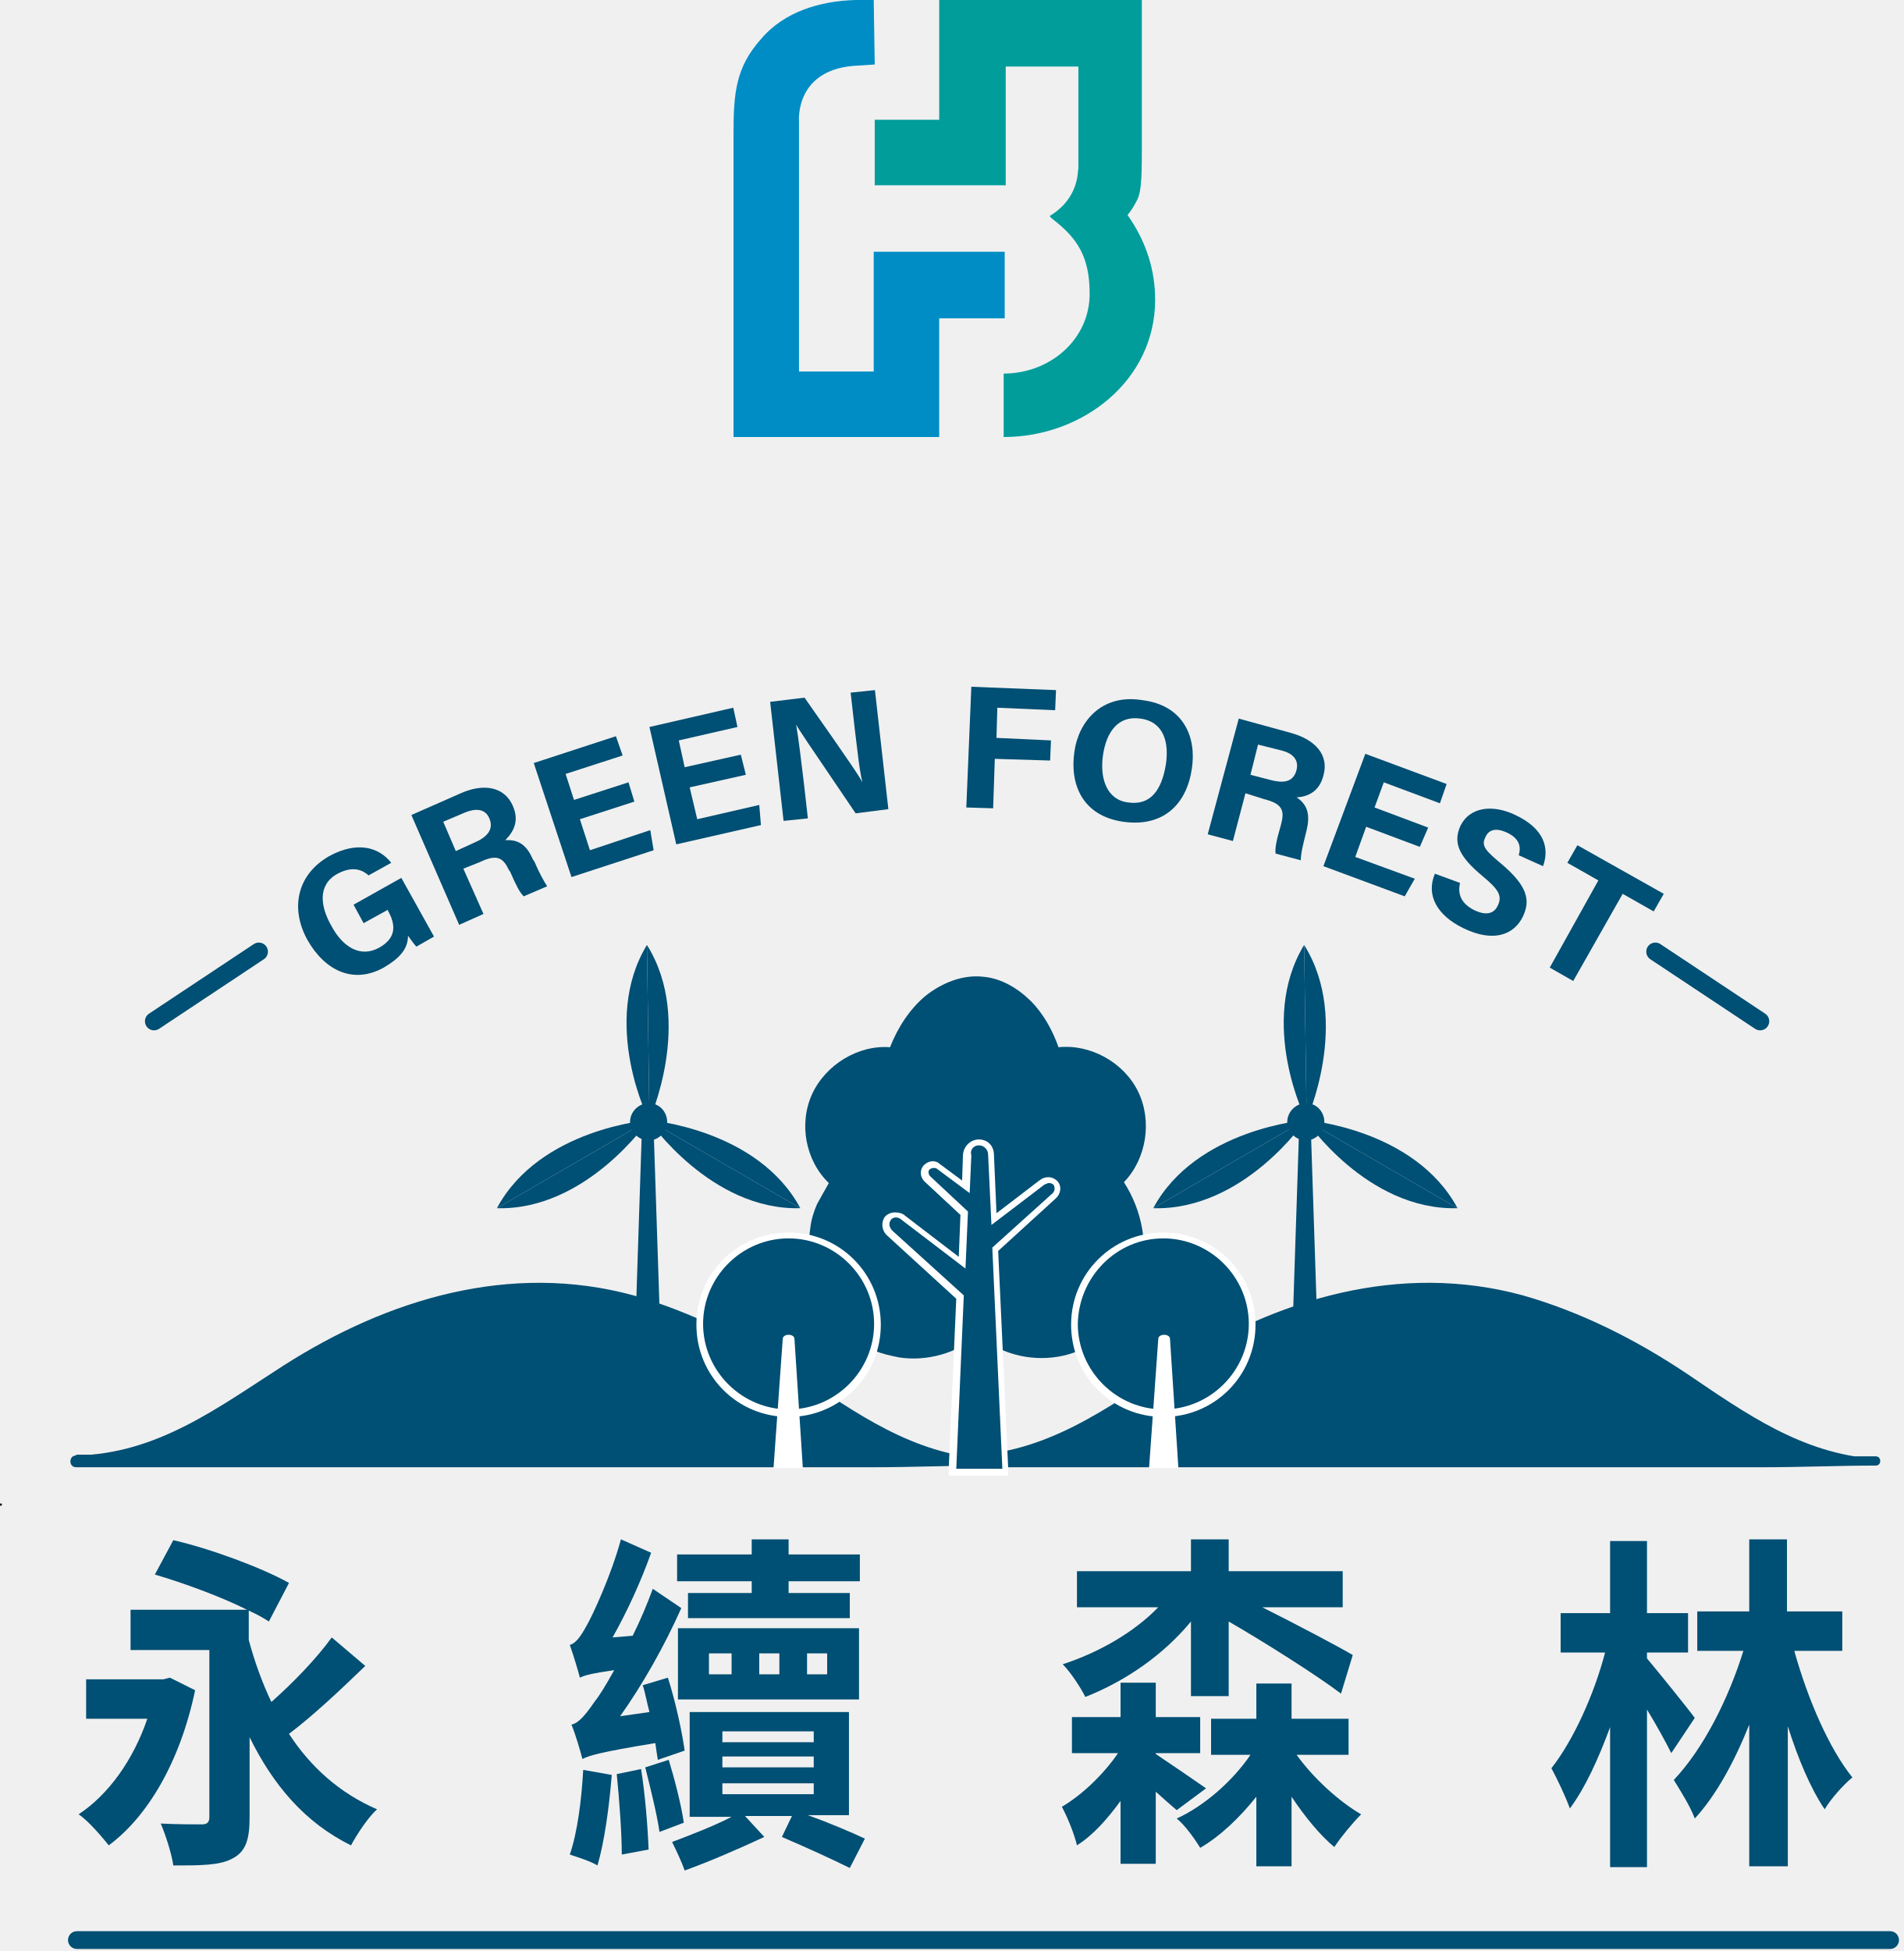
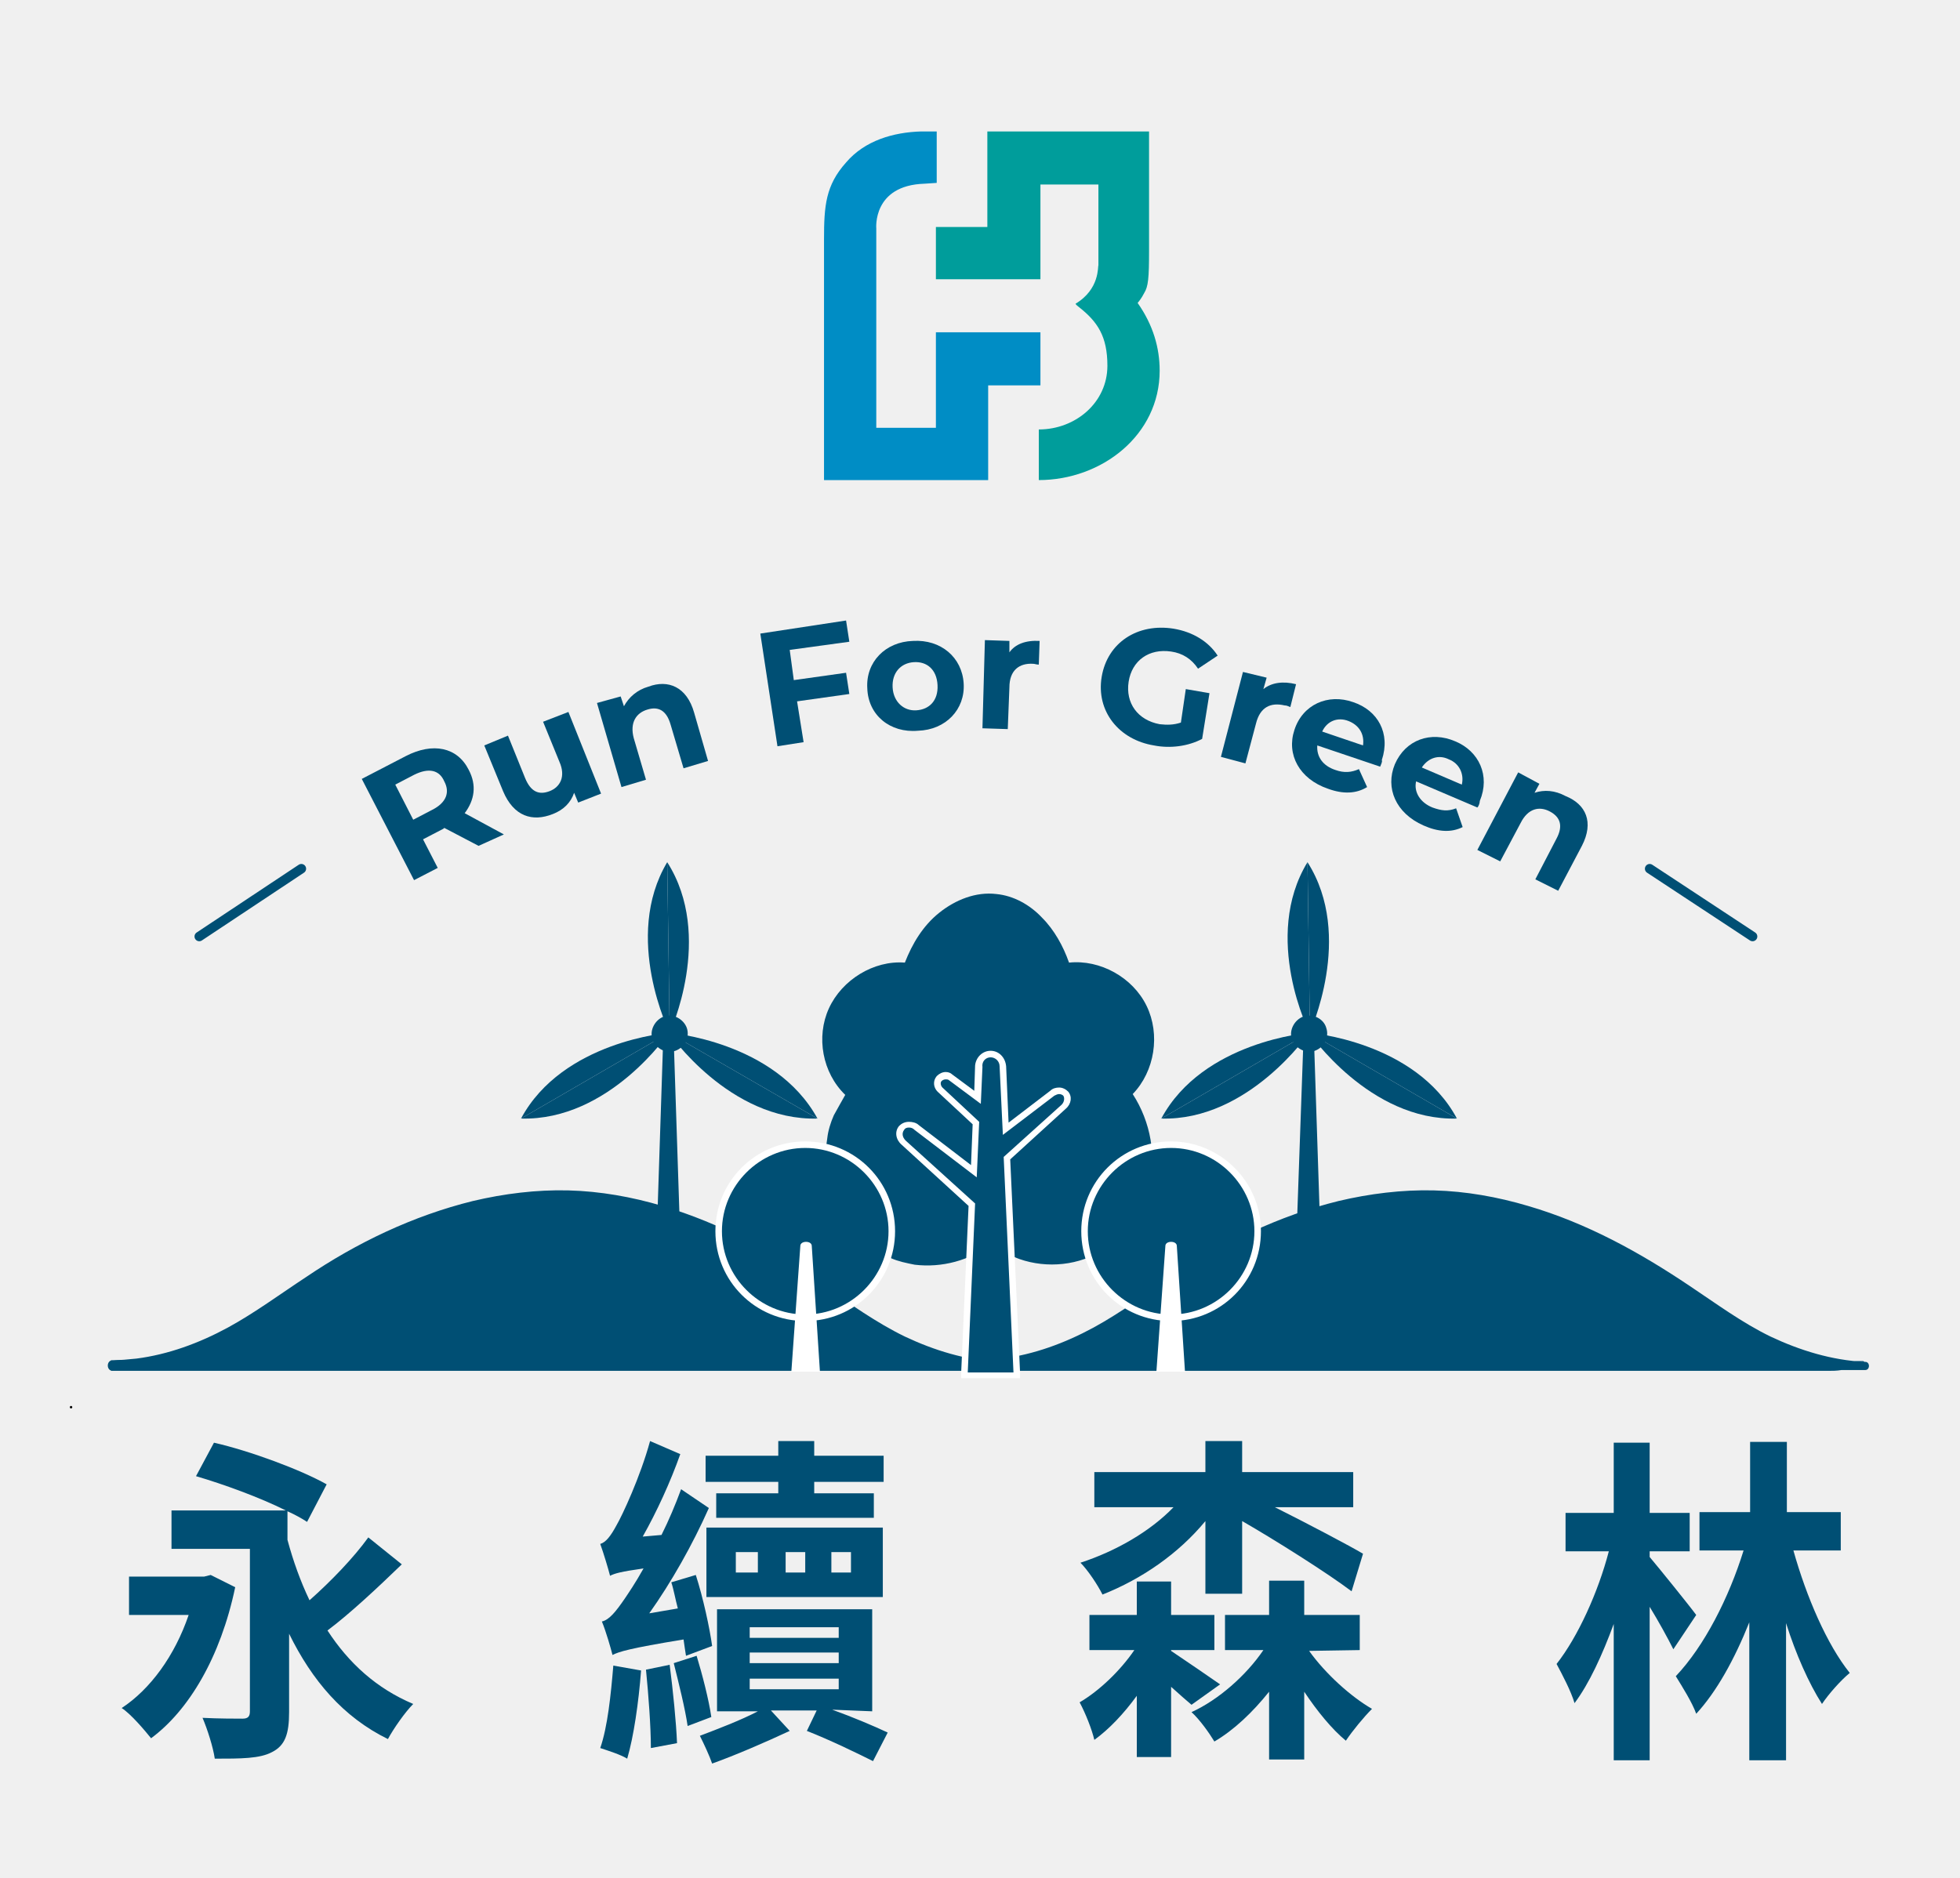
- <svg xmlns="http://www.w3.org/2000/svg" width="122" height="125" viewBox="0 0 122 125" fill="none">
-   <path d="M63.206 93.63C61.057 93.523 58.963 92.932 57.19 92.073C54.612 90.837 52.517 89.172 50.154 87.722C46.072 85.144 40.647 82.619 34.846 82.458C28.83 82.297 22.761 84.983 18.464 87.722C16.154 89.172 14.059 90.891 11.427 92.073C9.494 92.986 7.13 93.63 4.821 93.63H63.206Z" fill="#004F74" />
-   <path d="M63.206 93.469C58.479 93.147 54.881 90.569 51.067 87.99C47.844 85.842 44.353 84.069 40.593 82.995C32.697 80.847 24.855 83.21 18.141 87.507C13.952 90.193 10.085 93.147 4.874 93.254C4.391 93.254 4.391 94.006 4.874 94.006C11.427 94.006 17.98 94.006 24.533 94.006C35.007 94.006 45.535 94.006 56.009 94.006C58.426 94.006 60.789 93.899 63.206 93.899C63.582 93.899 63.582 93.308 63.206 93.308C56.653 93.308 50.1 93.201 43.547 93.201C33.073 93.201 22.546 93.201 12.072 93.201C9.655 93.201 7.291 93.201 4.874 93.201C4.874 93.469 4.874 93.684 4.874 93.953C8.903 93.845 12.394 92.18 15.617 89.978C19.055 87.668 22.546 85.466 26.52 84.123C30.817 82.673 35.276 82.297 39.68 83.371C43.708 84.338 47.468 86.218 50.96 88.528C54.773 91.052 58.426 93.523 63.152 93.791C63.475 93.845 63.475 93.469 63.206 93.469Z" fill="#004F74" />
-   <path d="M120.195 93.63C118.046 93.523 115.952 92.932 114.179 92.073C111.601 90.837 109.506 89.172 107.143 87.722C103.061 85.144 97.636 82.619 91.835 82.458C85.819 82.297 79.749 84.983 75.453 87.722C73.143 89.172 71.048 90.891 68.416 92.073C66.483 92.986 64.119 93.63 61.81 93.63H120.195Z" fill="#004F74" />
-   <path d="M120.195 93.469C115.468 93.147 111.87 90.569 108.056 87.99C104.833 85.842 101.342 84.069 97.582 82.995C89.686 80.847 81.844 83.21 75.13 87.507C70.941 90.193 67.073 93.147 61.863 93.254C61.38 93.254 61.38 94.006 61.863 94.006C68.416 94.006 74.969 94.006 81.522 94.006C91.996 94.006 102.524 94.006 112.997 94.006C115.415 94.006 117.778 93.899 120.195 93.899C120.571 93.899 120.571 93.308 120.195 93.308C113.642 93.308 107.089 93.201 100.536 93.201C90.062 93.201 79.535 93.201 69.061 93.201C66.644 93.201 64.28 93.201 61.863 93.201C61.863 93.469 61.863 93.684 61.863 93.953C65.892 93.845 69.383 92.18 72.606 89.978C76.043 87.668 79.535 85.466 83.509 84.123C87.806 82.673 92.264 82.297 96.669 83.371C100.697 84.338 104.457 86.218 107.949 88.528C111.762 91.052 115.415 93.523 120.141 93.791C120.463 93.845 120.463 93.469 120.195 93.469Z" fill="#004F74" />
-   <path d="M12.502 108.294C11.535 112.913 9.44 116.404 6.969 118.23C6.539 117.693 5.626 116.619 5.036 116.243C6.915 115.008 8.527 112.806 9.44 110.12H5.519V107.595H10.46L10.89 107.488L12.502 108.294ZM23.405 106.736C21.848 108.24 20.021 109.959 18.517 111.087C19.914 113.235 21.794 114.9 24.157 115.921C23.566 116.458 22.868 117.532 22.492 118.23C19.538 116.78 17.497 114.363 15.993 111.302V116.458C15.993 117.908 15.724 118.66 14.865 119.09C14.059 119.52 12.824 119.52 11.105 119.52C10.998 118.768 10.622 117.586 10.299 116.834C11.32 116.888 12.555 116.888 12.931 116.888C13.307 116.888 13.415 116.727 13.415 116.404V105.716H8.366V103.137H15.832C14.113 102.278 11.75 101.419 9.923 100.881L11.105 98.679C13.468 99.216 16.799 100.452 18.517 101.419L17.228 103.889C16.906 103.674 16.422 103.406 15.939 103.191V105.071C16.315 106.467 16.799 107.81 17.389 109.046C18.786 107.81 20.29 106.253 21.257 104.91L23.405 106.736Z" fill="#004F74" />
-   <path d="M42.151 112.752C42.097 112.43 42.043 112.054 41.99 111.678C38.391 112.268 37.746 112.483 37.317 112.698C37.209 112.268 36.887 111.14 36.618 110.496C37.102 110.388 37.532 109.851 38.122 108.992C38.391 108.67 38.821 107.971 39.358 107.005C37.907 107.219 37.478 107.327 37.156 107.488C37.048 107.058 36.726 105.984 36.511 105.393C36.887 105.286 37.209 104.856 37.585 104.158C37.961 103.513 39.143 100.989 39.787 98.626L41.721 99.485C41.077 101.311 40.163 103.298 39.25 104.91L40.539 104.802C41.023 103.836 41.453 102.815 41.828 101.795L43.655 103.03C42.581 105.447 41.184 107.918 39.734 109.959L41.614 109.69C41.453 109.099 41.345 108.455 41.184 107.971L42.795 107.488C43.279 108.992 43.708 110.979 43.87 112.161L42.151 112.752ZM39.197 113.719C39.035 115.813 38.713 118.069 38.283 119.52C37.854 119.251 36.994 118.982 36.511 118.821C36.994 117.425 37.263 115.33 37.37 113.396L39.197 113.719ZM41.077 113.343C41.345 115.008 41.506 117.103 41.56 118.499L39.841 118.821C39.841 117.425 39.68 115.276 39.519 113.665L41.077 113.343ZM42.849 112.752C43.225 113.987 43.655 115.652 43.816 116.78L42.258 117.371C42.097 116.243 41.667 114.524 41.345 113.235L42.849 112.752ZM51.765 116.297C53.108 116.78 54.505 117.371 55.418 117.801L54.451 119.681C53.377 119.144 51.604 118.338 50.1 117.693L50.745 116.351H47.737L48.972 117.693C47.361 118.445 45.373 119.305 43.87 119.842C43.708 119.358 43.333 118.553 43.064 118.016C44.192 117.586 45.749 116.995 46.877 116.404H44.192V109.69H54.397V116.297H51.765ZM48.167 101.311H43.386V99.592H48.167V98.626H50.53V99.592H55.096V101.311H50.53V102.063H54.451V103.674H44.084V102.063H48.167V101.311ZM43.44 104.319H55.042V108.885H43.44V104.319ZM45.427 107.273H46.877V105.93H45.427V107.273ZM46.287 111.624H52.141V110.926H46.287V111.624ZM46.287 113.235H52.141V112.537H46.287V113.235ZM46.287 114.954H52.141V114.256H46.287V114.954ZM49.939 107.273V105.93H48.65V107.273H49.939ZM53.001 105.93H51.712V107.273H53.001V105.93Z" fill="#004F74" />
-   <path d="M75.399 115.975C75.076 115.706 74.593 115.276 74.056 114.793V119.412H71.8V115.384C70.941 116.565 70.028 117.586 69.007 118.23C68.846 117.532 68.416 116.458 68.04 115.76C69.329 115.008 70.726 113.665 71.639 112.322H68.685V110.013H71.8V107.81H74.056V110.013H76.903V112.322H74.056V112.376C74.862 112.913 76.742 114.202 77.279 114.578L75.399 115.975ZM76.312 103.889C74.539 106.038 72.122 107.703 69.544 108.723C69.222 108.079 68.577 107.112 68.094 106.629C70.403 105.877 72.659 104.588 74.217 102.976H69.007V100.667H76.312V98.626H78.729V100.667H86.034V102.976H80.877C83.026 104.05 85.873 105.554 86.678 106.038L85.926 108.509C84.369 107.327 80.877 105.125 78.729 103.889V108.67H76.312V103.889ZM83.08 112.43C84.154 113.933 85.819 115.437 87.216 116.243C86.678 116.78 85.926 117.693 85.497 118.338C84.584 117.586 83.617 116.404 82.757 115.115V119.573H80.501V115.115C79.427 116.458 78.192 117.64 76.903 118.392C76.58 117.855 75.936 116.941 75.399 116.512C77.171 115.706 78.998 114.095 80.125 112.43H77.601V110.12H80.501V107.864H82.757V110.12H86.41V112.43H83.08Z" fill="#004F74" />
-   <path d="M107.089 112.322C106.713 111.57 106.122 110.496 105.531 109.529V119.627H103.168V110.657C102.416 112.698 101.557 114.578 100.59 115.867C100.321 115.115 99.784 113.987 99.408 113.289C100.805 111.516 102.148 108.562 102.846 105.877H99.999V103.352H103.168V98.733H105.531V103.352H108.163V105.877H105.531V106.253C106.122 106.951 108.163 109.475 108.593 110.066L107.089 112.322ZM114.985 105.823C115.844 108.885 117.187 112 118.691 113.88C118.1 114.363 117.294 115.276 116.918 115.921C116.005 114.578 115.2 112.644 114.555 110.603V119.573H112.084V110.496C111.118 112.913 109.936 115.061 108.593 116.512C108.324 115.76 107.68 114.739 107.25 114.041C109.13 112.054 110.742 108.885 111.708 105.769H108.754V103.245H112.084V98.626H114.501V103.245H118.046V105.769H114.985V105.823Z" fill="#004F74" />
-   <path d="M0.04 96.477C0.148 96.477 0.148 96.316 0.04 96.316C-0.013 96.37 -0.013 96.477 0.04 96.477Z" fill="black" />
-   <path d="M63.314 86.003C64.925 87.077 67.073 87.292 68.846 86.648C70.887 85.896 72.498 84.069 73.035 81.975C73.626 79.88 73.197 77.57 72.015 75.744C73.465 74.24 73.841 71.823 72.928 69.943C72.015 68.063 69.867 66.882 67.825 67.096C67.449 66.022 66.859 64.948 66.053 64.142C65.247 63.336 64.173 62.692 63.045 62.584C61.702 62.423 60.359 62.961 59.285 63.82C58.265 64.679 57.513 65.861 57.029 67.096C54.988 66.935 52.893 68.224 52.034 70.104C51.175 71.984 51.604 74.347 53.108 75.798C53.108 75.798 52.41 77.033 52.356 77.141C52.141 77.624 51.98 78.161 51.926 78.644C51.765 79.719 51.765 80.793 52.034 81.814C52.571 83.962 54.021 85.734 56.062 86.54C56.546 86.755 57.083 86.862 57.62 86.97C59.393 87.239 61.273 86.701 62.669 85.573C62.884 85.734 63.099 85.896 63.314 86.003Z" fill="#004F74" />
-   <path d="M61.004 94.275L61.487 83.049L56.975 78.967C56.653 78.698 56.599 78.269 56.814 78C56.922 77.839 57.083 77.785 57.298 77.785C57.459 77.785 57.674 77.839 57.781 77.946L61.541 80.793L61.702 77.624L59.339 75.422C59.124 75.207 59.124 74.885 59.285 74.67C59.392 74.562 59.554 74.455 59.715 74.455C59.822 74.455 59.93 74.509 60.037 74.562L61.81 75.851L61.917 73.81C61.917 73.381 62.293 73.058 62.723 73.058C63.152 73.058 63.528 73.381 63.528 73.81L63.69 77.892L66.751 75.529C66.859 75.422 67.02 75.368 67.181 75.368C67.342 75.368 67.503 75.422 67.611 75.583C67.825 75.798 67.772 76.174 67.503 76.442L63.743 79.826L64.388 94.114H61.004V94.275Z" fill="#004F74" />
-   <path d="M62.723 73.381C63.045 73.381 63.313 73.649 63.313 73.972L63.528 78.483L66.912 75.905C67.02 75.851 67.127 75.798 67.234 75.798C67.342 75.798 67.449 75.851 67.503 75.905C67.611 76.066 67.611 76.335 67.396 76.496L63.582 79.934L64.227 94.114H61.273L61.756 82.995L57.19 78.859C56.975 78.644 56.922 78.376 57.083 78.161C57.137 78.054 57.298 78 57.405 78C57.513 78 57.674 78.054 57.781 78.161L61.863 81.276L62.024 77.624L59.607 75.368C59.5 75.261 59.446 75.046 59.554 74.938C59.607 74.885 59.715 74.831 59.822 74.831C59.876 74.831 59.983 74.831 60.037 74.885L62.132 76.442L62.239 74.025C62.132 73.649 62.4 73.381 62.723 73.381ZM62.723 73.005C62.186 73.005 61.756 73.434 61.702 73.972L61.648 75.637L60.198 74.562C60.091 74.455 59.93 74.401 59.769 74.401C59.554 74.401 59.339 74.509 59.178 74.67C58.909 74.992 58.963 75.422 59.231 75.69L61.541 77.839L61.434 80.524L57.996 77.892C57.835 77.731 57.566 77.678 57.352 77.678C57.083 77.678 56.868 77.785 56.707 77.946C56.438 78.322 56.492 78.859 56.868 79.182L61.273 83.21L60.789 94.114V94.543H61.219H64.173H64.603V94.114L63.958 80.148L67.611 76.818C67.987 76.496 68.04 76.013 67.772 75.69C67.611 75.529 67.396 75.422 67.181 75.422C66.966 75.422 66.805 75.475 66.59 75.637L63.851 77.731L63.69 74.025C63.69 73.381 63.26 73.005 62.723 73.005Z" fill="white" />
-   <path d="M50.53 90.515C47.415 90.515 44.837 87.99 44.837 84.821C44.837 81.652 47.361 79.128 50.53 79.128C53.699 79.128 56.224 81.652 56.224 84.821C56.224 87.99 53.645 90.515 50.53 90.515Z" fill="#004F74" />
-   <path d="M50.53 79.343C53.538 79.343 56.009 81.814 56.009 84.821C56.009 87.829 53.538 90.3 50.53 90.3C47.522 90.3 45.051 87.829 45.051 84.821C45.051 81.814 47.522 79.343 50.53 79.343ZM50.53 78.967C47.254 78.967 44.622 81.599 44.622 84.875C44.622 88.152 47.254 90.784 50.53 90.784C53.806 90.784 56.438 88.152 56.438 84.875C56.438 81.599 53.806 78.967 50.53 78.967Z" fill="white" />
-   <path d="M74.54 90.515C71.424 90.515 68.846 87.99 68.846 84.821C68.846 81.652 71.37 79.128 74.54 79.128C77.709 79.128 80.233 81.652 80.233 84.821C80.233 87.99 77.709 90.515 74.54 90.515Z" fill="#004F74" />
-   <path d="M74.539 79.343C77.547 79.343 80.018 81.814 80.018 84.821C80.018 87.829 77.547 90.3 74.539 90.3C71.531 90.3 69.061 87.829 69.061 84.821C69.114 81.814 71.531 79.343 74.539 79.343ZM74.539 78.967C71.263 78.967 68.631 81.599 68.631 84.875C68.631 88.152 71.263 90.784 74.539 90.784C77.816 90.784 80.448 88.152 80.448 84.875C80.448 81.599 77.816 78.967 74.539 78.967Z" fill="white" />
-   <path d="M51.443 94.06H49.563L50.154 85.788C50.154 85.627 50.315 85.52 50.53 85.52C50.745 85.52 50.906 85.627 50.906 85.788L51.443 94.06Z" fill="white" />
-   <path d="M75.506 94.06H73.626L74.217 85.788C74.217 85.627 74.378 85.52 74.593 85.52C74.808 85.52 74.969 85.627 74.969 85.788L75.506 94.06Z" fill="white" />
-   <path d="M41.453 60.543L41.614 71.769C41.56 71.823 38.445 65.485 41.453 60.543Z" fill="#004F74" />
-   <path d="M41.453 60.543L41.614 71.769C41.56 71.823 44.514 65.431 41.453 60.543Z" fill="#004F74" />
-   <path d="M51.282 77.409L41.56 71.769C41.56 71.769 45.535 77.57 51.282 77.409Z" fill="#004F74" />
-   <path d="M51.282 77.409L41.56 71.769C41.56 71.769 48.542 72.306 51.282 77.409Z" fill="#004F74" />
-   <path d="M31.838 77.409L41.56 71.769C41.56 71.769 34.577 72.306 31.838 77.409Z" fill="#004F74" />
-   <path d="M31.838 77.409L41.56 71.769C41.56 71.769 37.585 77.57 31.838 77.409Z" fill="#004F74" />
-   <path d="M42.581 93.576H40.432L41.13 72.36H41.882L42.581 93.576Z" fill="#004F74" />
-   <path d="M42.688 71.501C42.903 72.145 42.527 72.79 41.936 73.005C41.291 73.219 40.647 72.844 40.432 72.253C40.217 71.608 40.593 70.964 41.184 70.749C41.829 70.534 42.473 70.856 42.688 71.501Z" fill="#004F74" />
-   <path d="M83.563 60.543L83.724 71.769C83.671 71.823 80.555 65.485 83.563 60.543Z" fill="#004F74" />
-   <path d="M83.563 60.543L83.724 71.769C83.67 71.823 86.625 65.431 83.563 60.543Z" fill="#004F74" />
-   <path d="M93.392 77.409L83.671 71.769C83.671 71.769 87.591 77.57 93.392 77.409Z" fill="#004F74" />
-   <path d="M93.392 77.409L83.671 71.769C83.671 71.769 90.653 72.306 93.392 77.409Z" fill="#004F74" />
-   <path d="M73.895 77.409L83.617 71.769C83.671 71.769 76.634 72.306 73.895 77.409Z" fill="#004F74" />
-   <path d="M73.895 77.409L83.617 71.769C83.671 71.769 79.696 77.57 73.895 77.409Z" fill="#004F74" />
-   <path d="M84.691 93.576H82.543L83.241 72.36H83.993L84.691 93.576Z" fill="#004F74" />
-   <path d="M84.799 71.501C85.013 72.145 84.637 72.79 84.047 73.005C83.402 73.219 82.757 72.844 82.543 72.253C82.328 71.608 82.704 70.964 83.295 70.749C83.939 70.534 84.584 70.856 84.799 71.501Z" fill="#004F74" />
-   <path d="M27.809 60.006L26.681 60.651C26.52 60.49 26.306 60.167 26.144 59.953C26.144 60.866 25.5 61.456 24.587 61.994C22.653 63.068 20.827 62.209 19.699 60.221C18.625 58.288 18.947 56.085 21.096 54.85C22.868 53.883 24.265 54.259 25.07 55.28L23.62 56.085C23.244 55.763 22.653 55.441 21.633 55.978C20.343 56.676 20.505 58.073 21.257 59.362C21.955 60.651 23.083 61.403 24.318 60.705C25.446 60.06 25.339 59.201 24.855 58.341V58.288L23.298 59.147L22.653 57.965L25.715 56.246L27.809 60.006Z" fill="#004F74" />
-   <path d="M29.689 55.656L30.979 58.556L29.421 59.254L26.359 52.218L29.528 50.822C30.979 50.177 32.321 50.392 32.858 51.627C33.288 52.594 32.912 53.292 32.375 53.829C33.288 53.776 33.772 54.205 34.148 55.065L34.255 55.226C34.523 55.87 34.846 56.461 35.061 56.783L33.557 57.428C33.288 57.16 33.073 56.73 32.697 55.87L32.59 55.709C32.214 54.904 31.784 54.742 30.764 55.226L29.689 55.656ZM29.206 54.528L30.388 53.99C31.14 53.668 31.677 53.185 31.355 52.433C31.086 51.788 30.441 51.788 29.797 52.057L28.4 52.648L29.206 54.528Z" fill="#004F74" />
-   <path d="M40.647 51.359L37.156 52.487L37.8 54.474L41.667 53.185L41.882 54.474L36.618 56.193L34.201 48.888L39.465 47.169L39.895 48.404L36.242 49.586L36.779 51.251L40.271 50.123L40.647 51.359Z" fill="#004F74" />
-   <path d="M47.791 49.64L44.192 50.446L44.675 52.487L48.65 51.573L48.757 52.862L43.332 54.098L41.614 46.578L46.985 45.343L47.253 46.578L43.494 47.438L43.87 49.156L47.468 48.351L47.791 49.64Z" fill="#004F74" />
-   <path d="M50.208 52.594L49.348 44.967L51.55 44.698C54.612 49.049 55.095 49.801 55.257 50.123C55.042 49.21 54.934 47.975 54.773 46.739L54.505 44.376L56.062 44.215L56.922 51.842L54.827 52.111C51.55 47.276 51.174 46.739 51.013 46.417C51.174 47.384 51.336 48.727 51.497 50.069L51.765 52.433L50.208 52.594Z" fill="#004F74" />
-   <path d="M62.239 44L67.664 44.215L67.61 45.504L63.904 45.343L63.85 47.276L67.342 47.438L67.288 48.727L63.743 48.619L63.636 51.788L61.917 51.735L62.239 44Z" fill="#004F74" />
-   <path d="M76.366 49.264C76.043 51.466 74.593 53.024 71.961 52.648C69.383 52.272 68.524 50.284 68.846 48.136C69.114 46.256 70.565 44.43 73.197 44.859C75.829 45.182 76.688 47.223 76.366 49.264ZM70.672 48.404C70.457 49.908 70.941 51.251 72.284 51.412C73.734 51.627 74.432 50.607 74.701 48.995C74.915 47.599 74.593 46.256 73.089 46.041C71.639 45.826 70.887 46.901 70.672 48.404Z" fill="#004F74" />
-   <path d="M79.803 50.822L78.998 53.883L77.386 53.453L79.374 46.041L82.704 46.954C84.261 47.384 85.174 48.351 84.798 49.694C84.53 50.714 83.832 51.036 83.08 51.09C83.832 51.573 83.939 52.272 83.724 53.185L83.671 53.4C83.509 54.044 83.348 54.689 83.348 55.118L81.737 54.689C81.683 54.367 81.79 53.829 82.059 52.916L82.113 52.701C82.328 51.842 82.059 51.466 80.985 51.197L79.803 50.822ZM80.125 49.64L81.361 49.962C82.166 50.177 82.865 50.177 83.08 49.318C83.241 48.619 82.757 48.243 82.113 48.082L80.609 47.706L80.125 49.64Z" fill="#004F74" />
-   <path d="M90.975 54.259L87.538 52.97L86.839 54.904L90.653 56.3L90.008 57.428L84.798 55.495L87.484 48.297L92.694 50.231L92.264 51.466L88.666 50.123L88.075 51.735L91.512 53.024L90.975 54.259Z" fill="#004F74" />
-   <path d="M93.553 56.569C93.392 57.267 93.607 57.858 94.413 58.288C95.272 58.717 95.756 58.502 95.97 58.019C96.293 57.374 95.97 56.945 95.004 56.139C93.446 54.85 93.124 53.99 93.553 52.97C94.144 51.681 95.648 51.52 97.098 52.218C98.925 53.077 99.301 54.313 98.871 55.495L97.313 54.796C97.474 54.259 97.367 53.722 96.561 53.346C95.863 53.024 95.38 53.131 95.165 53.668C94.896 54.205 95.219 54.528 96.185 55.333C97.904 56.783 98.065 57.697 97.582 58.717C97.045 59.845 95.756 60.436 93.768 59.469C92.103 58.663 91.351 57.374 91.942 55.978L93.553 56.569Z" fill="#004F74" />
-   <path d="M102.416 56.408L100.429 55.28L101.073 54.152L106.606 57.267L105.961 58.395L103.974 57.267L100.805 62.853L99.301 61.994L102.416 56.408Z" fill="#004F74" />
-   <path d="M9.87 65.431L16.584 60.973" stroke="#004F74" stroke-width="1.165" stroke-miterlimit="10" stroke-linecap="round" stroke-linejoin="round" />
-   <path d="M112.782 65.431L106.068 60.973" stroke="#004F74" stroke-width="1.165" stroke-miterlimit="10" stroke-linecap="round" stroke-linejoin="round" />
-   <path d="M4.928 124.3H121.108" stroke="#004F74" stroke-width="1.139" stroke-miterlimit="10" stroke-linecap="round" stroke-linejoin="round" />
-   <path d="M67.262 13.836C67.262 13.836 67.262 13.902 67.525 14.098C69.033 15.279 69.82 16.459 69.82 18.82C69.82 21.77 67.262 23.934 64.311 23.934V28C69.361 28 74.016 24.393 74.016 19.213C74.016 17.377 73.492 15.541 72.246 13.771C72.311 13.705 72.574 13.377 72.77 12.984C73.098 12.459 73.164 11.803 73.164 9.574V0H60.18V7.672H56.049V11.869H64.443V4.262H69.098V10.82C69.033 10.82 69.23 12.656 67.262 13.836Z" fill="#009D9B" />
-   <path d="M55.984 0H54.803C52.574 0.066 50.279 0.721 48.77 2.492C47.131 4.328 47 5.967 47 8.656V28H60.18V20.393H64.377V16.131H55.984V23.803H51.197V7.803C51.197 7.803 50.869 4.328 55.066 4.197L56.049 4.131L55.984 0Z" fill="#008DC5" />
+ <svg xmlns="http://www.w3.org/2000/svg" version="1.1" id="圖層_1" x="0px" y="0px" viewBox="0 0 240 230" style="enable-background:new 0 0 240 230;" xml:space="preserve">
+   <style type="text/css">
+ 	.st0{fill:#004F74;}
+ 	.st1{fill:#FFFFFF;}
+ 	.st2{fill:none;stroke:#004F74;stroke-width:1.165;stroke-linecap:round;stroke-linejoin:round;stroke-miterlimit:10;}
+ 	.st3{fill:#009D9B;}
+ 	.st4{fill:#008DC5;}
+ </style>
+   <g>
+     <g>
+       <g>
+         <g>
+           <path class="st0" d="M122.3,167.2c-4-0.2-7.9-1.3-11.2-2.9c-4.8-2.3-8.7-5.4-13.1-8.1c-7.6-4.9-17.7-9.5-28.5-9.8      c-11.2-0.3-22.5,4.7-30.5,9.8c-4.3,2.8-8.2,5.9-13.1,8.1c-3.6,1.7-8,2.9-12.3,2.9L122.3,167.2z" />
+           <g>
+             <path class="st0" d="M122.3,166.8c-4-0.2-7.9-1.4-11.5-3.1c-3.5-1.7-6.7-4-9.9-6.2c-6.1-4.1-12.7-7.7-19.8-9.8       c-3.7-1.1-7.6-1.8-11.5-1.9c-3.9-0.1-7.9,0.4-11.7,1.3c-7.3,1.8-14.2,5.1-20.4,9.3c-3.2,2.1-6.3,4.4-9.6,6.2       c-3.5,1.9-7.3,3.3-11.2,3.8c-1,0.1-2,0.2-2.9,0.2c-0.8,0-0.8,1.3,0,1.3c1,0,1.9,0,2.9,0c2.6,0,5.3,0,7.9,0c3.9,0,7.8,0,11.7,0       c4.7,0,9.5,0,14.2,0c5.2,0,10.4,0,15.7,0c5.3,0,10.5,0,15.8,0c4.9,0,9.8,0,14.7,0c4.1,0,8.3,0,12.4,0c3,0,5.9,0,8.9,0       c0.5,0,1,0,1.6-0.1c0.3,0,0.4,0,0.7,0c0.2,0,0.4,0,0.6,0c0.3,0,0.6,0,0.9,0c0.1,0,0.2,0,0.3,0c0,0,0.1,0,0.1,0s0.1,0,0.1,0       c0.4,0-0.1,0,0,0c0,0,0.2,0,0.2,0c0.6,0,0.6-1,0-1c-0.1,0-0.1,0-0.2,0C122,166.7,121.3,166.7,122.3,166.8       c-0.1-0.1-0.2-0.1-0.2-0.1c0,0,0,0-0.1,0c0,0-0.1,0-0.1,0c-0.1,0-0.2,0-0.3,0c-0.3,0-0.6,0-0.9,0c-0.2,0-0.4,0-0.6,0       c-0.2,0-0.1,0-0.3,0c-0.1,0-0.2,0-0.4,0c-2.6-0.1-5.3-0.1-7.9-0.1c-3.9,0-7.8,0-11.7,0c-4.7,0-9.5,0-14.2,0       c-5.2,0-10.4,0-15.6,0c-5.3,0-10.5,0-15.8,0c-4.9,0-9.8,0-14.7,0c-4.2,0-8.3,0-12.5,0c-3,0-6,0-8.9,0c-1.4,0-2.9-0.1-4.3,0       c-0.1,0-0.1,0-0.2,0c0,0.4,0,0.9,0,1.3c3.9,0,7.8-1,11.4-2.5c3.6-1.5,6.8-3.7,10-5.9c3-2.1,6-4.1,9.3-5.8       c3.4-1.8,7-3.4,10.7-4.6c3.8-1.2,7.7-2,11.7-2.3s7.9,0.3,11.8,1.2c7.3,1.7,14.1,5,20.3,9.1c3.2,2.1,6.3,4.4,9.7,6.2       c3.4,1.9,7.1,3.3,11,3.9c0.9,0.1,1.9,0.2,2.8,0.3C122.8,167.6,122.8,166.9,122.3,166.8z" />
+           </g>
+         </g>
+         <g>
+           <path class="st0" d="M228.3,167.2c-4-0.2-7.9-1.3-11.2-2.9c-4.8-2.3-8.7-5.4-13.1-8.1c-7.6-4.9-17.7-9.5-28.5-9.8      c-11.2-0.3-22.5,4.7-30.4,9.8c-4.3,2.8-8.2,5.9-13.1,8.1c-3.6,1.7-8,2.9-12.3,2.9L228.3,167.2z" />
+           <g>
+             <path class="st0" d="M228.3,166.8c-4-0.2-7.9-1.4-11.5-3.1c-3.5-1.7-6.6-4-9.9-6.2c-6.1-4.1-12.6-7.7-19.8-9.8       c-3.7-1.1-7.6-1.8-11.5-1.9c-3.9-0.1-7.9,0.4-11.7,1.3c-7.3,1.8-14.1,5.1-20.4,9.3c-3.2,2.1-6.3,4.4-9.6,6.2       c-3.5,1.9-7.3,3.3-11.2,3.8c-1,0.1-2,0.2-2.9,0.2c-0.8,0-0.8,1.3,0,1.3c1,0,1.9,0,2.9,0c2.6,0,5.3,0,7.9,0c3.9,0,7.8,0,11.7,0       c4.7,0,9.5,0,14.2,0c5.2,0,10.4,0,15.6,0c5.3,0,10.5,0,15.8,0c4.9,0,9.8,0,14.7,0c4.1,0,8.3,0,12.4,0c3,0,5.9,0,8.9,0       c0.5,0,1,0,1.6-0.1c0.4,0,0.4,0,0.7,0c0.2,0,0.4,0,0.6,0c0.3,0,0.6,0,0.9,0c0.1,0,0.2,0,0.3,0c0,0,0.1,0,0.1,0s0.1,0,0.1,0       c0.4,0-0.1,0,0,0c0,0,0.1,0,0.2,0c0.6,0,0.6-1,0-1c-0.1,0-0.1,0-0.2,0S227.4,166.7,228.3,166.8c-0.1-0.1-0.2-0.1-0.2-0.1       c0,0,0,0-0.1,0c0,0-0.1,0-0.1,0c-0.1,0-0.2,0-0.3,0c-0.3,0-0.6,0-0.9,0c-0.2,0-0.4,0-0.6,0c-0.2,0-0.1,0-0.3,0       c-0.1,0-0.2,0-0.4,0c-2.6-0.1-5.3-0.1-7.9-0.1c-3.9,0-7.8,0-11.6,0c-4.7,0-9.5,0-14.2,0c-5.2,0-10.4,0-15.6,0       c-5.3,0-10.5,0-15.8,0c-4.9,0-9.8,0-14.7,0c-4.1,0-8.3,0-12.4,0c-3,0-5.9,0-8.9,0c-1.4,0-2.9-0.1-4.3,0c-0.1,0-0.1,0-0.2,0       c0,0.4,0,0.9,0,1.3c3.9,0,7.8-1,11.4-2.5c3.6-1.5,6.8-3.7,10-5.9c3-2.1,6-4.1,9.3-5.8c3.4-1.8,7-3.4,10.7-4.6       c3.8-1.2,7.7-2,11.7-2.3s7.9,0.3,11.8,1.2c7.3,1.7,14.1,5,20.3,9.1c3.2,2.1,6.3,4.4,9.7,6.2c3.4,1.9,7.1,3.3,11,3.9       c0.9,0.1,1.9,0.2,2.8,0.3C228.8,167.6,228.8,166.9,228.3,166.8z" />
+           </g>
+         </g>
+       </g>
+       <g>
+         <path class="st0" d="M28.8,194.4c-1.8,8.6-5.7,15.1-10.3,18.5c-0.8-1-2.5-3-3.6-3.7c3.5-2.3,6.5-6.4,8.2-11.4h-7.3v-4.7H25     l0.8-0.2L28.8,194.4z M49.2,191.6c-2.9,2.8-6.3,6-9.1,8.1c2.6,4,6,7.1,10.5,9c-1,1-2.4,3-3.1,4.3c-5.5-2.7-9.3-7.2-12.1-12.9v9.6     c0,2.7-0.5,4.1-2.1,4.9c-1.5,0.8-3.8,0.8-7,0.8c-0.2-1.4-0.9-3.6-1.5-5c1.9,0.1,4.2,0.1,4.9,0.1c0.7,0,0.9-0.3,0.9-0.9v-19.9H21     V185H35c-3.2-1.6-7.6-3.2-11-4.2l2.2-4.1c4.4,1,10.6,3.3,13.8,5.1l-2.4,4.6c-0.6-0.4-1.5-0.9-2.4-1.3v3.5     c0.7,2.6,1.6,5.1,2.7,7.4c2.6-2.3,5.4-5.2,7.2-7.7L49.2,191.6z" />
+         <path class="st0" d="M84,202.8c-0.1-0.6-0.2-1.3-0.3-2c-6.7,1.1-7.9,1.5-8.7,1.9c-0.2-0.8-0.8-2.9-1.3-4.1     c0.9-0.2,1.7-1.2,2.8-2.8c0.4-0.6,1.3-1.9,2.3-3.7c-2.8,0.4-3.5,0.6-4.1,0.9c-0.2-0.8-0.8-2.8-1.2-3.9c0.7-0.2,1.3-1,2-2.3     c0.7-1.2,2.9-5.9,4.1-10.3l3.7,1.6c-1.2,3.4-2.9,7.1-4.6,10.1L81,188c0.9-1.8,1.7-3.7,2.4-5.6l3.4,2.3c-2,4.5-4.6,9.1-7.3,12.9     L83,197c-0.3-1.1-0.5-2.3-0.8-3.2l3-0.9c0.9,2.8,1.7,6.5,2,8.7L84,202.8z M78.5,204.6c-0.3,3.9-0.9,8.1-1.7,10.8     c-0.8-0.5-2.4-1-3.3-1.3c0.9-2.6,1.3-6.5,1.6-10.1L78.5,204.6z M82,203.9c0.4,3.1,0.8,7,0.9,9.6l-3.2,0.6c0-2.6-0.3-6.6-0.6-9.6     L82,203.9z M85.3,202.8c0.7,2.3,1.5,5.4,1.8,7.5l-2.9,1.1c-0.3-2.1-1.1-5.3-1.7-7.7L85.3,202.8z M101.9,209.4     c2.5,0.9,5.1,2,6.8,2.8l-1.8,3.5c-2-1-5.3-2.6-8.1-3.7l1.2-2.5h-5.6l2.3,2.5c-3,1.4-6.7,3-9.5,4c-0.3-0.9-1-2.4-1.5-3.4     c2.1-0.8,5-1.9,7.1-3h-5v-12.5h19v12.5L101.9,209.4L101.9,209.4z M95.3,181.5h-8.9v-3.2h8.9v-1.8h4.4v1.8h8.5v3.2h-8.5v1.4h7.3v3     H87.7v-3h7.6V181.5z M86.5,187.1h21.6v8.5H86.5V187.1z M90.1,192.6h2.7v-2.5h-2.7V192.6z M91.8,200.6h10.9v-1.3H91.8V200.6z      M91.8,203.7h10.9v-1.3H91.8V203.7z M91.8,206.9h10.9v-1.3H91.8V206.9z M98.6,192.6v-2.5h-2.4v2.5H98.6z M104.2,190.1h-2.4v2.5     h2.4V190.1z" />
+         <path class="st0" d="M145.9,208.8c-0.6-0.5-1.5-1.3-2.5-2.2v8.6h-4.2v-7.5c-1.6,2.2-3.4,4.1-5.2,5.4c-0.3-1.3-1.1-3.3-1.8-4.6     c2.4-1.4,5-3.9,6.7-6.4h-5.5v-4.3h5.8v-4.1h4.2v4.1h5.3v4.3h-5.3v0.1c1.5,1,5,3.4,6,4.1L145.9,208.8z M147.6,186.3     c-3.3,4-7.8,7.1-12.6,9c-0.6-1.2-1.8-3-2.7-3.9c4.3-1.4,8.5-3.8,11.4-6.8H134v-4.3h13.6v-3.8h4.5v3.8h13.6v4.3h-9.6     c4,2,9.3,4.8,10.8,5.7l-1.4,4.6c-2.9-2.2-9.4-6.3-13.4-8.6v8.9h-4.5L147.6,186.3L147.6,186.3z M160.3,202.2     c2,2.8,5.1,5.6,7.7,7.1c-1,1-2.4,2.7-3.2,3.9c-1.7-1.4-3.5-3.6-5.1-6v8.3h-4.3v-8.3c-2,2.5-4.3,4.7-6.7,6.1     c-0.6-1-1.8-2.7-2.8-3.6c3.3-1.5,6.7-4.5,8.8-7.6H150v-4.3h5.4v-4.2h4.3v4.2h6.8v4.3L160.3,202.2L160.3,202.2z" />
+         <path class="st0" d="M204.9,202c-0.7-1.4-1.8-3.4-2.9-5.2v18.8h-4.4v-16.7c-1.4,3.8-3,7.3-4.8,9.7c-0.4-1.4-1.5-3.5-2.2-4.8     c2.6-3.3,5.1-8.8,6.4-13.8h-5.3v-4.7h5.9v-8.6h4.4v8.6h4.9v4.7H202v0.7c1.1,1.3,4.9,6,5.7,7.1L204.9,202z M219.6,189.9     c1.6,5.7,4.1,11.5,6.9,15c-1.1,0.9-2.6,2.6-3.4,3.8c-1.6-2.5-3.2-6.1-4.4-9.9v16.8h-4.5v-16.9c-1.8,4.5-4,8.5-6.5,11.2     c-0.5-1.4-1.7-3.3-2.5-4.6c3.5-3.7,6.5-9.6,8.3-15.4h-5.4v-4.7h6.2v-8.6h4.5v8.6h6.6v4.7H219.6z" />
+       </g>
+       <g>
+         <g>
+           <path d="M8.7,172.5c0.2,0,0.2-0.3,0-0.3C8.5,172.2,8.5,172.5,8.7,172.5L8.7,172.5z" />
+         </g>
+       </g>
+       <g>
+         <g>
+           <g>
+             <g id="Tree_9_00000178923934250675328690000011077909462848846015_">
+               <path class="st0" d="M122.4,153c3,2,7,2.4,10.4,1.2c3.8-1.4,6.8-4.8,7.8-8.6c1.1-3.9,0.3-8.2-1.9-11.6        c2.7-2.8,3.4-7.3,1.7-10.8c-1.7-3.5-5.7-5.7-9.5-5.3c-0.7-2-1.8-4-3.3-5.5c-1.5-1.6-3.5-2.7-5.6-2.9c-2.5-0.3-5,0.7-7,2.3        s-3.3,3.8-4.2,6.1c-3.8-0.3-7.7,2.1-9.3,5.6s-0.8,7.9,2,10.6c0,0-1.3,2.3-1.4,2.5c-0.4,0.9-0.7,1.9-0.8,2.8        c-0.3,1.9-0.3,4,0.2,5.9c1,3.9,3.7,7.3,7.6,8.8c0.9,0.4,1.9,0.6,2.9,0.8c3.3,0.4,6.8-0.5,9.4-2.6        C121.7,152.5,122,152.7,122.4,153z" />
+               <path class="st0" d="M122.7,140" />
+               <g>
+                 <path class="st0" d="M118.1,168.4l0.9-20.9l-8.4-7.6c-0.6-0.5-0.7-1.3-0.3-1.8c0.2-0.3,0.5-0.4,0.9-0.4         c0.3,0,0.7,0.1,0.9,0.3l7,5.3l0.3-5.9l-4.4-4.1c-0.4-0.4-0.4-0.9-0.1-1.4c0.2-0.2,0.5-0.4,0.8-0.4c0.2,0,0.4,0.1,0.6,0.2         l3.3,2.4l0.2-3.8c0-0.8,0.7-1.4,1.5-1.4s1.4,0.6,1.5,1.4l0.3,7.6l5.7-4.4c0.3-0.2,0.5-0.3,0.8-0.3c0.3,0,0.6,0.1,0.8,0.4         c0.4,0.4,0.3,1.1-0.2,1.6l-6.9,6.3l1.2,26.6H118.1z" />
+                 <path class="st1" d="M121.3,129.5c0.6,0,1.1,0.5,1.1,1.1l0.4,8.4l6.3-4.8c0.2-0.1,0.4-0.2,0.6-0.2c0.2,0,0.4,0.1,0.5,0.2         c0.2,0.3,0.1,0.8-0.2,1.1l-7.1,6.4l1.2,26.4h-5.6l0.9-20.7l-8.5-7.7c-0.4-0.4-0.5-0.9-0.2-1.3c0.1-0.2,0.3-0.3,0.6-0.3         s0.5,0.1,0.7,0.3l7.6,5.8l0.3-6.8l-4.5-4.2c-0.2-0.2-0.3-0.6-0.1-0.8c0.1-0.1,0.3-0.2,0.5-0.2c0.1,0,0.3,0,0.4,0.1l3.9,2.9         l0.2-4.5C120.2,130,120.7,129.5,121.3,129.5 M121.3,128.7c-1,0-1.8,0.8-1.9,1.8l-0.1,3.1l-2.7-2c-0.2-0.2-0.5-0.3-0.8-0.3         c-0.4,0-0.8,0.2-1.1,0.5c-0.5,0.6-0.4,1.4,0.1,1.9l4.3,4l-0.2,5l-6.4-4.9c-0.3-0.3-0.8-0.4-1.2-0.4c-0.5,0-0.9,0.2-1.2,0.5         c-0.6,0.7-0.4,1.7,0.3,2.3l8.2,7.5l-0.9,20.3l0,0.8h0.8h5.6h0.8l0-0.8l-1.2-26l6.8-6.2c0.7-0.6,0.8-1.5,0.3-2.1         c-0.3-0.3-0.7-0.5-1.1-0.5c-0.4,0-0.8,0.1-1.1,0.4l-5.1,3.9l-0.3-6.9C123.1,129.5,122.3,128.7,121.3,128.7L121.3,128.7z" />
+               </g>
+             </g>
+             <g>
+               <circle class="st0" cx="98.6" cy="150.8" r="10.6" />
+               <path class="st1" d="M98.6,140.6c5.6,0,10.2,4.6,10.2,10.2c0,5.6-4.6,10.2-10.2,10.2c-5.6,0-10.2-4.6-10.2-10.2        S93,140.6,98.6,140.6 M98.6,139.8c-6.1,0-11,4.9-11,11s4.9,11,11,11s11-4.9,11-11S104.7,139.8,98.6,139.8L98.6,139.8z" />
+             </g>
+             <g>
+               <path class="st0" d="M143.4,161.4c-5.8,0-10.6-4.8-10.6-10.6s4.8-10.6,10.6-10.6S154,145,154,150.8S149.2,161.4,143.4,161.4z" />
+               <path class="st1" d="M143.4,140.6c5.6,0,10.2,4.6,10.2,10.2c0,5.6-4.6,10.2-10.2,10.2c-5.6,0-10.2-4.6-10.2-10.2        S137.8,140.6,143.4,140.6 M143.4,139.8c-6.1,0-11,4.9-11,11s4.9,11,11,11s11-4.9,11-11S149.4,139.8,143.4,139.8L143.4,139.8z" />
+             </g>
+             <path class="st1" d="M100.4,168h-3.5l1.1-15.4c0-0.3,0.3-0.5,0.7-0.5l0,0c0.4,0,0.7,0.2,0.7,0.5L100.4,168z" />
+             <path class="st1" d="M145.1,168h-3.5l1.1-15.4c0-0.3,0.3-0.5,0.7-0.5l0,0c0.4,0,0.7,0.2,0.7,0.5L145.1,168z" />
+           </g>
+           <g>
+             <g>
+               <g>
+                 <g>
+                   <path class="st0" d="M81.7,105.6l0.3,20.9C82,126.5,76.2,114.8,81.7,105.6z" />
+                   <path class="st0" d="M81.7,105.6l0.3,20.9C82,126.5,87.5,114.7,81.7,105.6z" />
+                 </g>
+                 <g>
+                   <path class="st0" d="M100.1,137l-18.2-10.5C81.9,126.5,89.3,137.3,100.1,137z" />
+                   <path class="st0" d="M100.1,137l-18.2-10.5C81.9,126.5,94.9,127.5,100.1,137z" />
+                 </g>
+                 <g>
+                   <path class="st0" d="M63.8,137l18.1-10.5C81.9,126.5,68.9,127.5,63.8,137z" />
+                   <path class="st0" d="M63.8,137l18.1-10.5C81.9,126.5,74.6,137.3,63.8,137z" />
+                 </g>
+               </g>
+               <polygon class="st0" points="83.8,167.1 79.9,167.1 81.2,127.5 82.5,127.5       " />
+               <g>
+                 <path class="st0" d="M84.1,125.9c0.4,1.2-0.3,2.4-1.4,2.8c-1.2,0.4-2.4-0.3-2.8-1.4s0.3-2.4,1.4-2.8         C82.4,124.1,83.7,124.8,84.1,125.9z" />
+               </g>
+             </g>
+           </g>
+           <g>
+             <g>
+               <g>
+                 <g>
+                   <path class="st0" d="M160.1,105.6l0.3,20.9C160.3,126.5,154.5,114.8,160.1,105.6z" />
+                   <path class="st0" d="M160.1,105.6l0.3,20.9C160.3,126.5,165.9,114.7,160.1,105.6z" />
+                 </g>
+                 <g>
+                   <path class="st0" d="M178.4,137l-18.1-10.5C160.3,126.5,167.7,137.3,178.4,137z" />
+                   <path class="st0" d="M178.4,137l-18.1-10.5C160.3,126.5,173.3,127.5,178.4,137z" />
+                 </g>
+                 <g>
+                   <path class="st0" d="M142.2,137l18.1-10.5C160.3,126.5,147.3,127.5,142.2,137z" />
+                   <path class="st0" d="M142.2,137l18.1-10.5C160.3,126.5,152.9,137.3,142.2,137z" />
+                 </g>
+               </g>
+               <polygon class="st0" points="162.2,167.1 158.2,167.1 159.6,127.5 160.9,127.5       " />
+               <g>
+                 <path class="st0" d="M162.4,125.9c0.4,1.2-0.3,2.4-1.4,2.8s-2.4-0.3-2.8-1.4s0.3-2.4,1.4-2.8         C160.8,124.1,162.1,124.8,162.4,125.9z" />
+               </g>
+             </g>
+           </g>
+         </g>
+         <path class="st2" d="M228.3,168" />
+         <path class="st2" d="M13.7,168" />
+       </g>
+       <g>
+         <g>
+           <path class="st0" d="M58.6,103.6l-4.2-2.2l-0.1,0.1l-2.5,1.3l1.8,3.5l-2.9,1.5l-6.4-12.4l5.4-2.8c3.3-1.7,6.3-1.1,7.7,1.7      c1,1.9,0.7,3.7-0.5,5.3l4.8,2.6L58.6,103.6z M50.7,94.9l-2.3,1.2l2.2,4.3l2.3-1.2c1.8-0.9,2.2-2.2,1.5-3.5      C53.8,94.3,52.5,94,50.7,94.9z" />
+           <path class="st0" d="M69.6,87.2l4,10l-2.8,1.1l-0.5-1.2c-0.4,1.2-1.3,2.1-2.6,2.6c-2.5,1-4.8,0.3-6.1-2.8l-2.3-5.6l2.9-1.2      l2.1,5.2c0.7,1.7,1.7,2.1,3,1.6c1.3-0.5,2-1.8,1.2-3.6l-2-4.9L69.6,87.2z" />
+           <path class="st0" d="M85,87.3l1.7,5.9l-3,0.9l-1.6-5.4c-0.5-1.7-1.5-2.2-2.8-1.8c-1.4,0.4-2.2,1.6-1.7,3.5l1.5,5.1l-3,0.9      l-3-10.3l2.9-0.8l0.4,1.2c0.6-1.1,1.6-2,3-2.4C81.8,83.2,84.1,84.1,85,87.3z" />
+           <path class="st0" d="M96.7,79.6l0.5,3.7l6.4-0.9l0.4,2.6l-6.4,0.9l0.8,5l-3.2,0.5l-2.1-13.8l10.5-1.6l0.4,2.6L96.7,79.6z" />
+           <path class="st0" d="M106.2,84.3c-0.2-3.2,2.2-5.7,5.6-5.8c3.4-0.2,6,2,6.2,5.2c0.2,3.2-2.2,5.7-5.6,5.8      C109,89.8,106.3,87.6,106.2,84.3z M114.8,83.9c-0.1-1.9-1.3-2.9-2.9-2.8s-2.7,1.3-2.6,3.1s1.4,2.9,2.9,2.8      C113.8,86.9,114.9,85.8,114.8,83.9z" />
+           <path class="st0" d="M127.3,78.5l-0.1,2.9c-0.3,0-0.5-0.1-0.7-0.1c-1.7-0.1-2.9,0.8-2.9,2.9l-0.2,5.1l-3.1-0.1l0.3-10.8l3,0.1      l0,1.4C124.3,78.9,125.6,78.4,127.3,78.5z" />
+           <path class="st0" d="M145.2,84.4l2.9,0.5l-0.9,5.6c-1.7,0.9-3.9,1.2-5.9,0.8c-4.3-0.7-7.1-4.2-6.4-8.4s4.4-6.6,8.8-5.9      c2.4,0.4,4.3,1.6,5.4,3.3l-2.4,1.6c-0.8-1.2-1.9-1.9-3.3-2.1c-2.7-0.4-4.8,1.1-5.2,3.7c-0.4,2.6,1.1,4.7,3.8,5.2      c0.9,0.1,1.7,0.1,2.6-0.2L145.2,84.4z" />
+           <path class="st0" d="M158.7,83.8l-0.7,2.8c-0.3-0.1-0.4-0.2-0.7-0.2c-1.7-0.4-3,0.2-3.5,2.2l-1.3,4.9l-3-0.8l2.7-10.4l2.9,0.7      l-0.4,1.4C155.7,83.6,157.1,83.4,158.7,83.8z" />
+           <path class="st0" d="M169,93.9l-7.7-2.6c-0.1,1.4,0.7,2.5,2.2,3c1.1,0.4,2,0.3,2.9-0.1l1,2.2c-1.3,0.8-2.9,0.9-4.8,0.2      c-3.5-1.2-5.1-4.2-4.1-7.2c1-3.1,4.1-4.5,7.2-3.4c3,1,4.6,3.8,3.5,7.1C169.3,93.3,169.1,93.6,169,93.9z M161.9,89.6l5,1.7      c0.2-1.4-0.5-2.5-1.8-3C163.8,87.8,162.5,88.3,161.9,89.6z" />
+           <path class="st0" d="M180.9,98.9l-7.5-3.2c-0.3,1.3,0.5,2.6,2,3.2c1.1,0.4,1.9,0.5,2.9,0.1l0.8,2.3c-1.4,0.7-3,0.6-4.8-0.2      c-3.4-1.5-4.7-4.6-3.5-7.5c1.3-3,4.4-4.1,7.4-2.8c2.9,1.2,4.3,4.2,3,7.3C181.2,98.3,181.1,98.7,180.9,98.9z M174.1,94l4.9,2.1      c0.3-1.3-0.3-2.6-1.6-3.1C176.2,92.4,174.9,92.8,174.1,94z" />
+           <path class="st0" d="M193.7,103.6l-2.9,5.5l-2.8-1.4l2.6-5c0.8-1.5,0.5-2.6-0.8-3.3c-1.3-0.7-2.7-0.4-3.6,1.4l-2.5,4.7l-2.8-1.4      l5-9.5l2.6,1.4l-0.6,1.1c1.2-0.4,2.5-0.3,3.8,0.4C194.2,98.5,195.2,100.7,193.7,103.6z" />
+         </g>
+         <line class="st2" x1="24.4" y1="114.7" x2="36.9" y2="106.4" />
+         <line class="st2" x1="214.6" y1="114.7" x2="202" y2="106.4" />
+       </g>
+     </g>
+     <g>
+       <path class="st3" d="M131.7,37.2C131.7,37.2,131.7,37.2,131.7,37.2c0,0,0,0.1,0.4,0.4c2.3,1.8,3.5,3.6,3.5,7.2    c0,4.5-3.9,7.8-8.4,7.8v6.2c7.7,0,14.8-5.5,14.8-13.4c0-2.8-0.8-5.6-2.7-8.3c0.1-0.1,0.5-0.6,0.8-1.2c0.5-0.8,0.6-1.8,0.6-5.2    V16.1h-19.8v11.7h-6.3v6.4h12.8V22.6h7.1v9.9C134.4,32.6,134.7,35.4,131.7,37.2" />
+       <path class="st4" d="M114.6,16.1h-1.8v0c-3.4,0.1-6.9,1.1-9.2,3.8c-2.5,2.8-2.7,5.3-2.7,9.4v29.5h20.1V47.2h6.4v-6.5h-12.8v11.7    h-7.3V28c0,0-0.5-5.3,5.9-5.5l1.5-0.1V16.1z" />
+     </g>
+   </g>
</svg>
